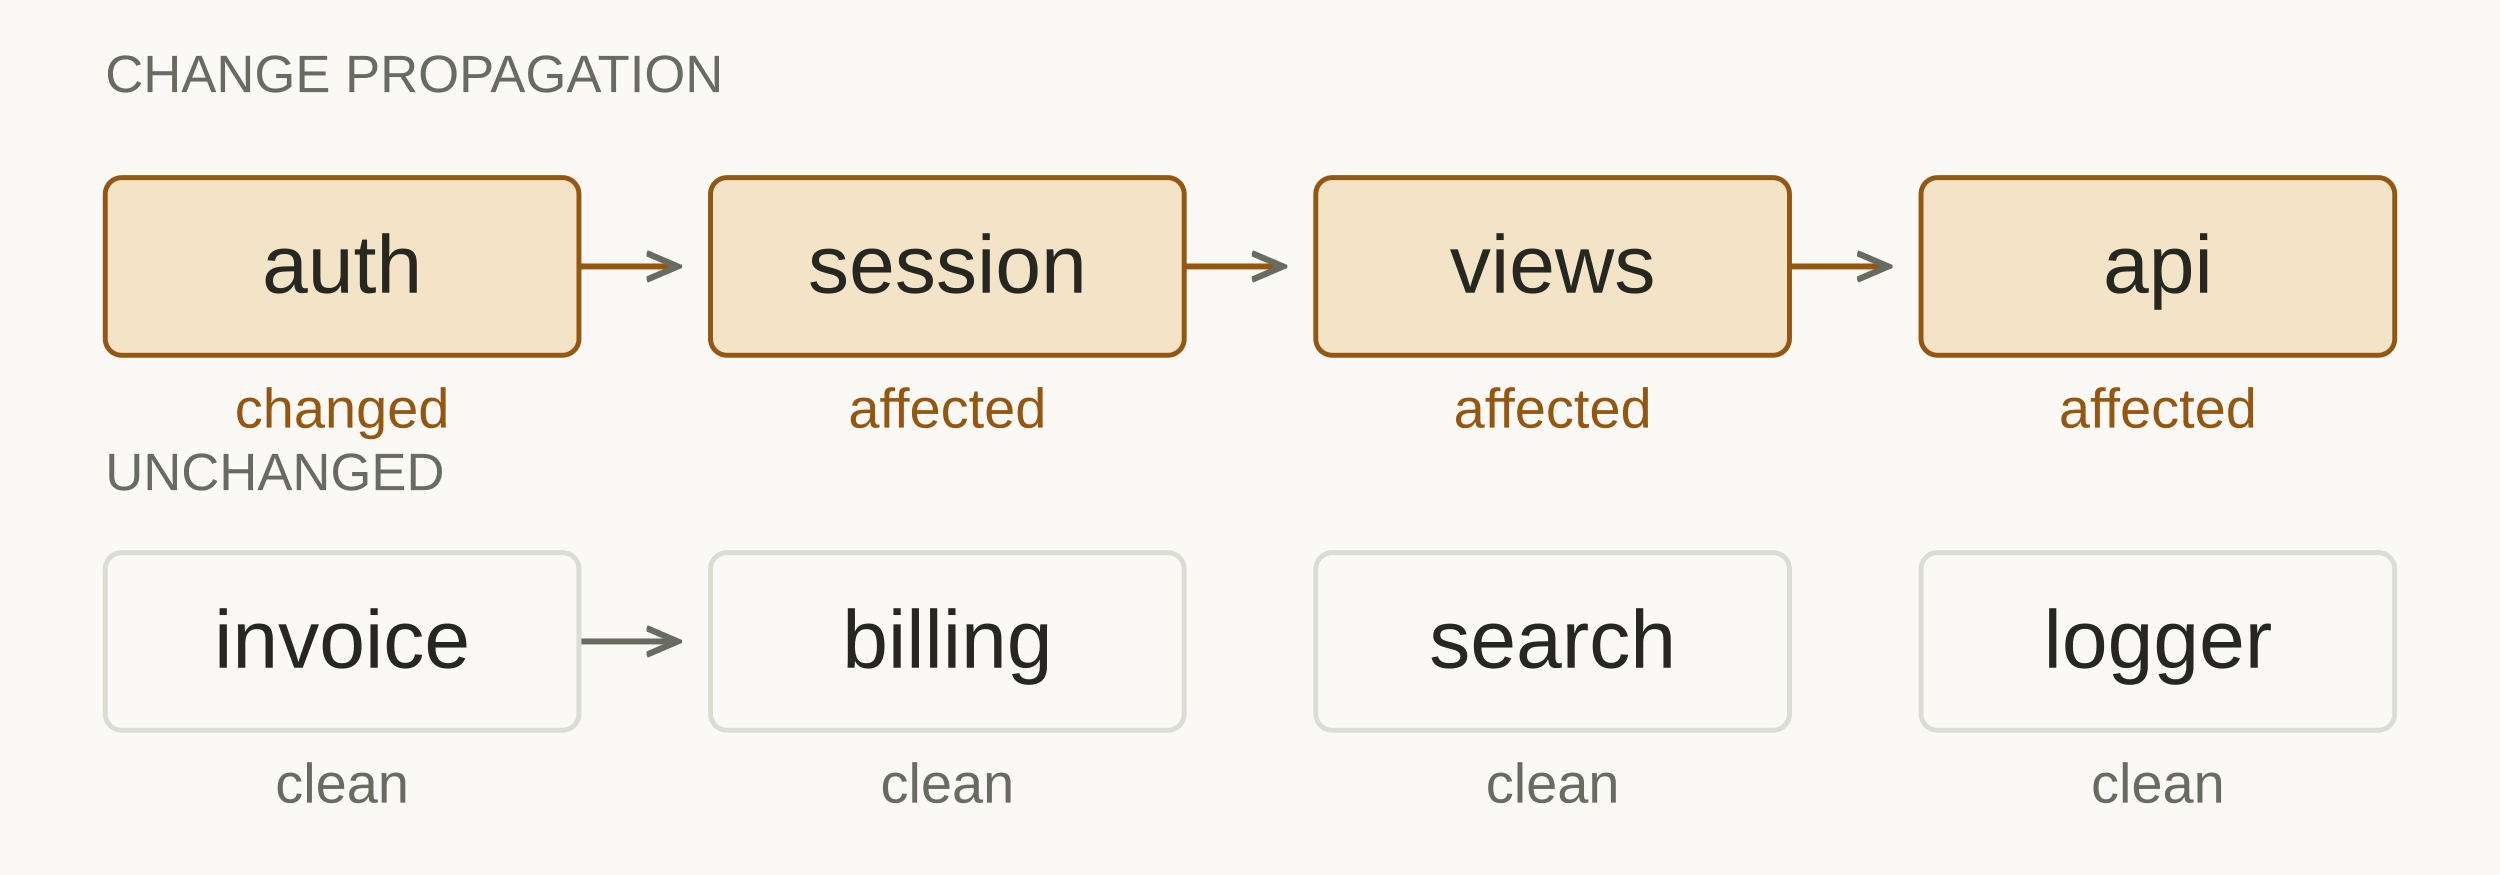
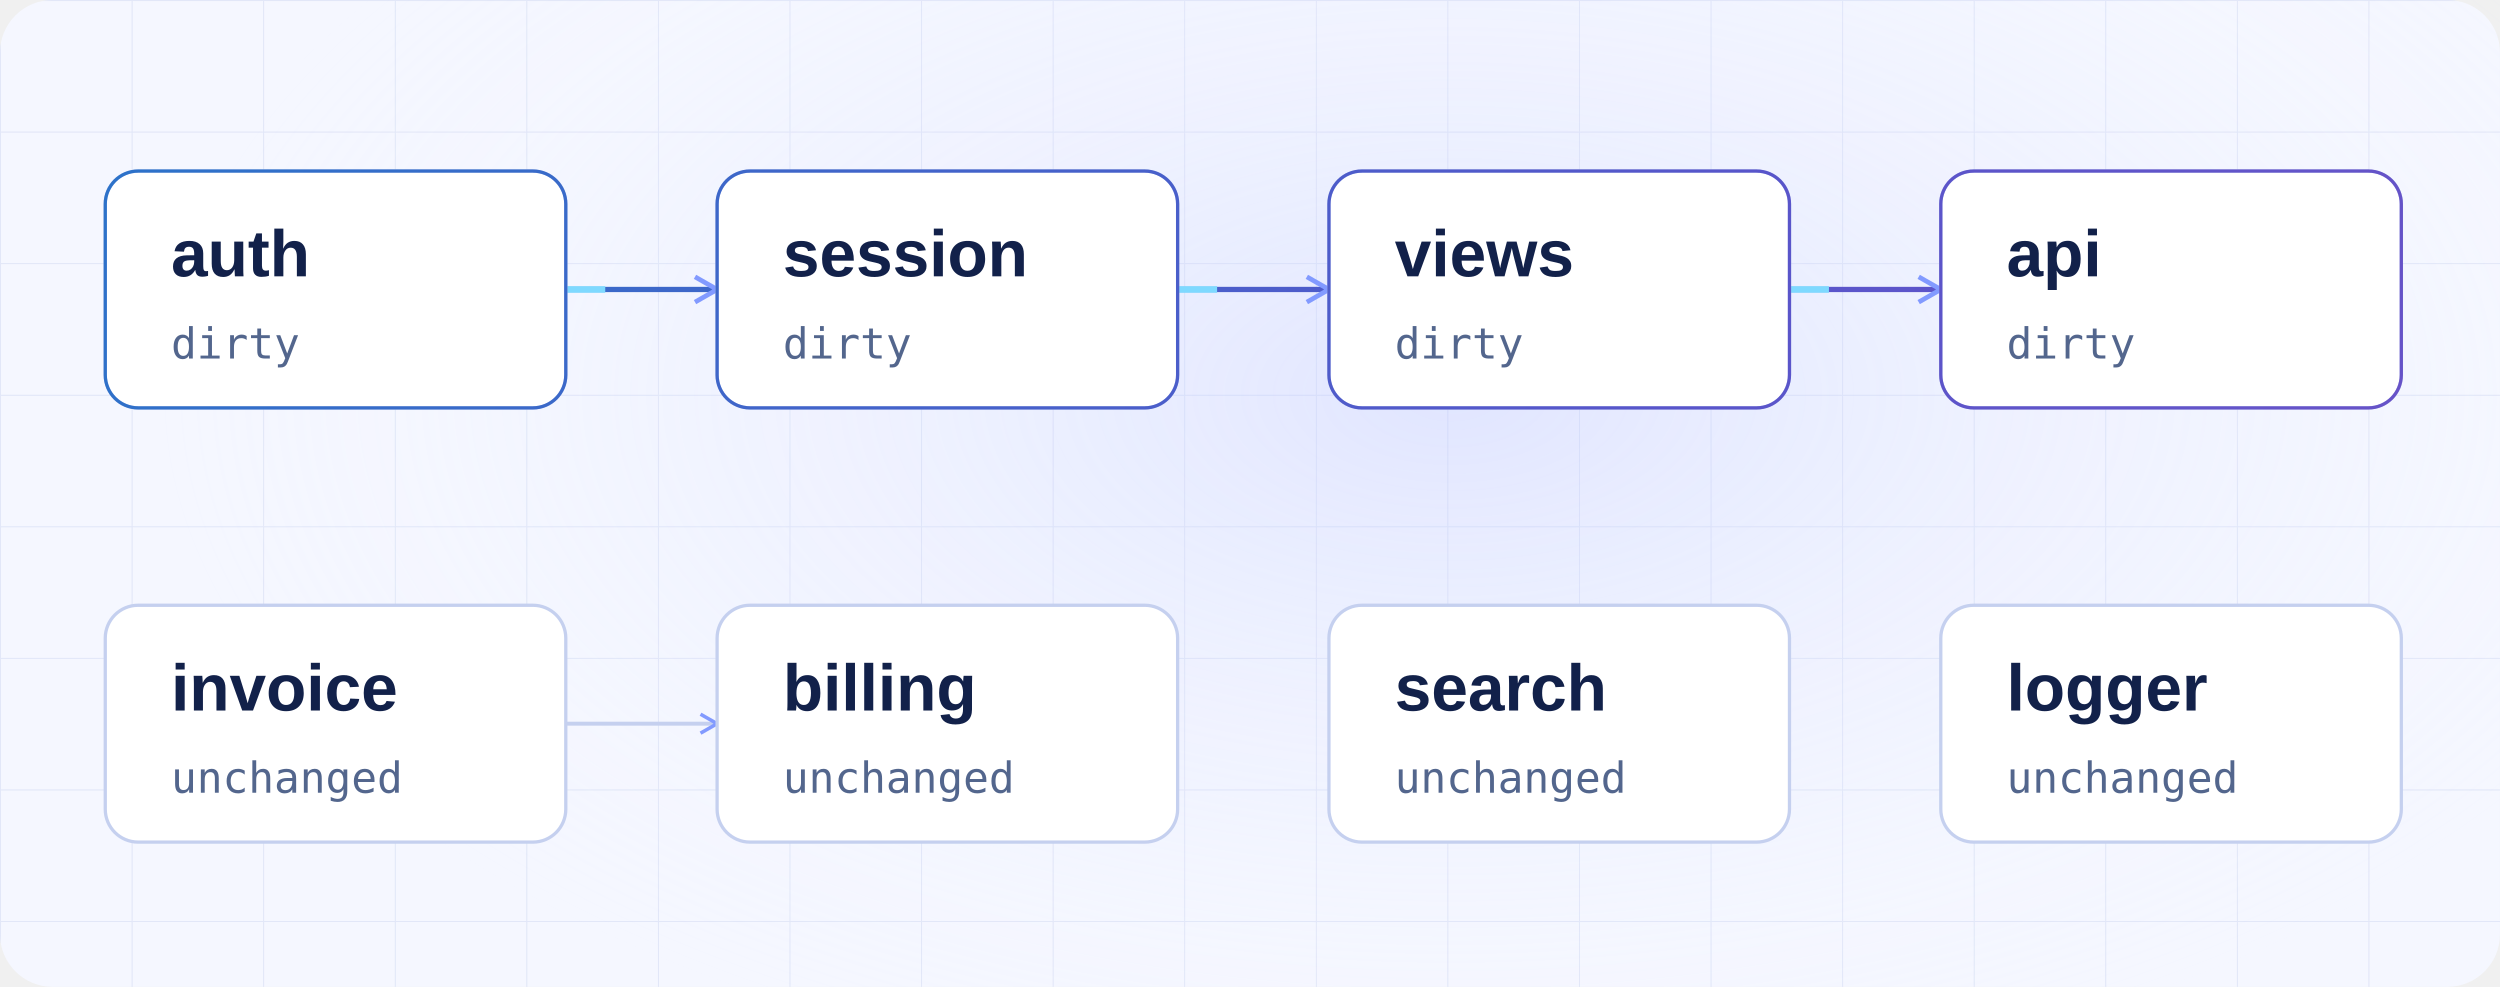
- <svg xmlns="http://www.w3.org/2000/svg" viewBox="0 0 760 266" role="img" aria-labelledby="title desc">
-   <rect width="760" height="266" fill="#faf9f6" />
+ <svg xmlns="http://www.w3.org/2000/svg" width="760" height="300" viewBox="0 0 760 300" role="img" aria-labelledby="demo-1-light-title demo-1-light-desc">
  <defs>
-     <marker id="arrow" viewBox="0 0 8 8" refX="7" refY="4" markerWidth="6" markerHeight="6" orient="auto">
-       <path d="M0 1L7 4L0 7" fill="none" stroke="#676b60" stroke-width="1.4" />
+     <linearGradient id="neon" gradientUnits="userSpaceOnUse" x1="0" y1="0" x2="1000" y2="400">
+       <stop stop-color="#2875c9" />
+       <stop offset=".48" stop-color="#5855ca" />
+       <stop offset="1" stop-color="#8050c5" />
+     </linearGradient>
+     <radialGradient id="haze">
+       <stop stop-color="#b5c1ff" stop-opacity=".32" />
+       <stop offset="1" stop-color="#f5f7ff" stop-opacity="0" />
+     </radialGradient>
+     <filter id="glow" x="-100%" y="-100%" width="300%" height="300%">
+       <feGaussianBlur stdDeviation="4" />
+     </filter>
+     <pattern id="grid" width="40" height="40" patternUnits="userSpaceOnUse">
+       <path d="M40 0H0V40" fill="none" stroke="#c5d0ef" stroke-opacity=".4" stroke-width=".6" />
+     </pattern>
+     <marker id="arrow" viewBox="0 0 10 10" refX="8" refY="5" markerWidth="6" markerHeight="6" orient="auto">
+       <path d="m1 1 7 4-7 4" fill="none" stroke="#829aff" stroke-width="1.5" />
    </marker>
  </defs>
-   <style>text{font-family:-apple-system,BlinkMacSystemFont,"Segoe UI",Arial,sans-serif}.flow{stroke-dasharray:6 5;animation:flow 3s linear infinite}@keyframes flow{to{stroke-dashoffset:-44}}@media(prefers-reduced-motion:reduce){.flow{animation:none;stroke-dasharray:none}}</style>
-   <text x="32" y="28" fill="#676b60" font-size="16">CHANGE PROPAGATION</text>
-   <text x="32" y="149" fill="#676b60" font-size="16">UNCHANGED</text>
-   <path d="M176 81 H206" fill="none" stroke="#945711" stroke-width="1.8" marker-end="url(#arrow)" />
-   <path d="M360 81 H390" fill="none" stroke="#945711" stroke-width="1.8" marker-end="url(#arrow)" />
-   <path d="M544 81 H574" fill="none" stroke="#945711" stroke-width="1.8" marker-end="url(#arrow)" />
-   <path d="M176 195 H206" fill="none" stroke="#676b60" stroke-width="1.8" marker-end="url(#arrow)" />
-   <rect x="32" y="54" width="144" height="54" rx="5" fill="#f4e4c7" stroke="#945711" stroke-width="1.5" />
-   <text x="104" y="89" text-anchor="middle" fill="#252720" font-size="25" font-weight="500">auth</text>
-   <text x="104" y="130" text-anchor="middle" fill="#945711" font-size="17">changed</text>
-   <rect x="216" y="54" width="144" height="54" rx="5" fill="#f4e4c7" stroke="#945711" stroke-width="1.5" />
-   <text x="288" y="89" text-anchor="middle" fill="#252720" font-size="25" font-weight="500">session</text>
-   <text x="288" y="130" text-anchor="middle" fill="#945711" font-size="17">affected</text>
-   <rect x="400" y="54" width="144" height="54" rx="5" fill="#f4e4c7" stroke="#945711" stroke-width="1.5" />
-   <text x="472" y="89" text-anchor="middle" fill="#252720" font-size="25" font-weight="500">views</text>
-   <text x="472" y="130" text-anchor="middle" fill="#945711" font-size="17">affected</text>
-   <rect x="584" y="54" width="144" height="54" rx="5" fill="#f4e4c7" stroke="#945711" stroke-width="1.5" />
-   <text x="656" y="89" text-anchor="middle" fill="#252720" font-size="25" font-weight="500">api</text>
-   <text x="656" y="130" text-anchor="middle" fill="#945711" font-size="17">affected</text>
-   <rect x="32" y="168" width="144" height="54" rx="5" fill="#faf9f6" stroke="#d9ddd2" stroke-width="1.5" />
-   <text x="104" y="203" text-anchor="middle" fill="#252720" font-size="25" font-weight="500">invoice</text>
-   <text x="104" y="244" text-anchor="middle" fill="#676b60" font-size="17">clean</text>
-   <rect x="216" y="168" width="144" height="54" rx="5" fill="#faf9f6" stroke="#d9ddd2" stroke-width="1.5" />
-   <text x="288" y="203" text-anchor="middle" fill="#252720" font-size="25" font-weight="500">billing</text>
-   <text x="288" y="244" text-anchor="middle" fill="#676b60" font-size="17">clean</text>
-   <rect x="400" y="168" width="144" height="54" rx="5" fill="#faf9f6" stroke="#d9ddd2" stroke-width="1.5" />
-   <text x="472" y="203" text-anchor="middle" fill="#252720" font-size="25" font-weight="500">search</text>
-   <text x="472" y="244" text-anchor="middle" fill="#676b60" font-size="17">clean</text>
-   <rect x="584" y="168" width="144" height="54" rx="5" fill="#faf9f6" stroke="#d9ddd2" stroke-width="1.5" />
-   <text x="656" y="203" text-anchor="middle" fill="#252720" font-size="25" font-weight="500">logger</text>
-   <text x="656" y="244" text-anchor="middle" fill="#676b60" font-size="17">clean</text>
+   <style>
+ text{font-family:Arial,'Noto Sans',sans-serif;fill:#12214a}.muted{fill:#53668d}.mono{font-family:ui-monospace,SFMono-Regular,Consolas,monospace}.panel{fill:#ffffff;stroke:#c5d0ef;stroke-width:1}.wire{fill:none;stroke:#c5d0ef;stroke-width:1.2}.active{fill:none;stroke:url(#neon);stroke-width:1.6}.flow{fill:none;stroke:#7ed9ff;stroke-width:2;stroke-dasharray:12 240;animation:flow 6s linear infinite}.glimmer{animation:glimmer 6s ease-in-out infinite}.gather{animation:gather 2.8s cubic-bezier(.2,.7,.2,1) both}.orbit{transform-box:fill-box;transform-origin:center;animation:orbit 40s linear infinite}@keyframes flow{to{stroke-dashoffset:-504}}@keyframes glimmer{0%,100%{opacity:.3}45%,65%{opacity:1}}@keyframes gather{from{opacity:0;transform:translateY(16px) scale(.95)}to{opacity:1;transform:none}}@keyframes orbit{to{transform:rotate(360deg)}}@media(prefers-reduced-motion:reduce){*{animation:none!important}.flow{display:none}}
+ </style>
+   <rect width="760" height="300" rx="16" fill="#f5f7ff" />
+   <rect width="760" height="300" rx="16" fill="url(#grid)" />
+   <ellipse cx="440.8" cy="120.0" rx="395.2" ry="216.0" fill="url(#haze)" />
+   <path d="M172 88H218" class="active" marker-end="url(#arrow)" />
+   <path d="M172 88H218" class="flow" aria-hidden="true" />
+   <rect x="32" y="52" width="140" height="72" rx="10" class="panel" />
+   <rect x="32" y="52" width="140" height="72" rx="10" fill="none" stroke="url(#neon)" />
+   <text x="52" y="84" font-size="20" class="" font-weight="600">auth</text>
+   <text x="52" y="109" font-size="13" class="muted mono">dirty</text>
+   <path d="M358 88H404" class="active" marker-end="url(#arrow)" />
+   <path d="M358 88H404" class="flow" aria-hidden="true" />
+   <rect x="218" y="52" width="140" height="72" rx="10" class="panel" />
+   <rect x="218" y="52" width="140" height="72" rx="10" fill="none" stroke="url(#neon)" />
+   <text x="238" y="84" font-size="20" class="" font-weight="600">session</text>
+   <text x="238" y="109" font-size="13" class="muted mono">dirty</text>
+   <path d="M544 88H590" class="active" marker-end="url(#arrow)" />
+   <path d="M544 88H590" class="flow" aria-hidden="true" />
+   <rect x="404" y="52" width="140" height="72" rx="10" class="panel" />
+   <rect x="404" y="52" width="140" height="72" rx="10" fill="none" stroke="url(#neon)" />
+   <text x="424" y="84" font-size="20" class="" font-weight="600">views</text>
+   <text x="424" y="109" font-size="13" class="muted mono">dirty</text>
+   <rect x="590" y="52" width="140" height="72" rx="10" class="panel" />
+   <rect x="590" y="52" width="140" height="72" rx="10" fill="none" stroke="url(#neon)" />
+   <text x="610" y="84" font-size="20" class="" font-weight="600">api</text>
+   <text x="610" y="109" font-size="13" class="muted mono">dirty</text>
+   <path d="M172 220H218" class="wire" marker-end="url(#arrow)" />
+   <rect x="32" y="184" width="140" height="72" rx="10" class="panel" />
+   <text x="52" y="216" font-size="20" class="" font-weight="600">invoice</text>
+   <text x="52" y="241" font-size="13" class="muted mono">unchanged</text>
+   <rect x="218" y="184" width="140" height="72" rx="10" class="panel" />
+   <text x="238" y="216" font-size="20" class="" font-weight="600">billing</text>
+   <text x="238" y="241" font-size="13" class="muted mono">unchanged</text>
+   <rect x="404" y="184" width="140" height="72" rx="10" class="panel" />
+   <text x="424" y="216" font-size="20" class="" font-weight="600">search</text>
+   <text x="424" y="241" font-size="13" class="muted mono">unchanged</text>
+   <rect x="590" y="184" width="140" height="72" rx="10" class="panel" />
+   <text x="610" y="216" font-size="20" class="" font-weight="600">logger</text>
+   <text x="610" y="241" font-size="13" class="muted mono">unchanged</text>
</svg>
